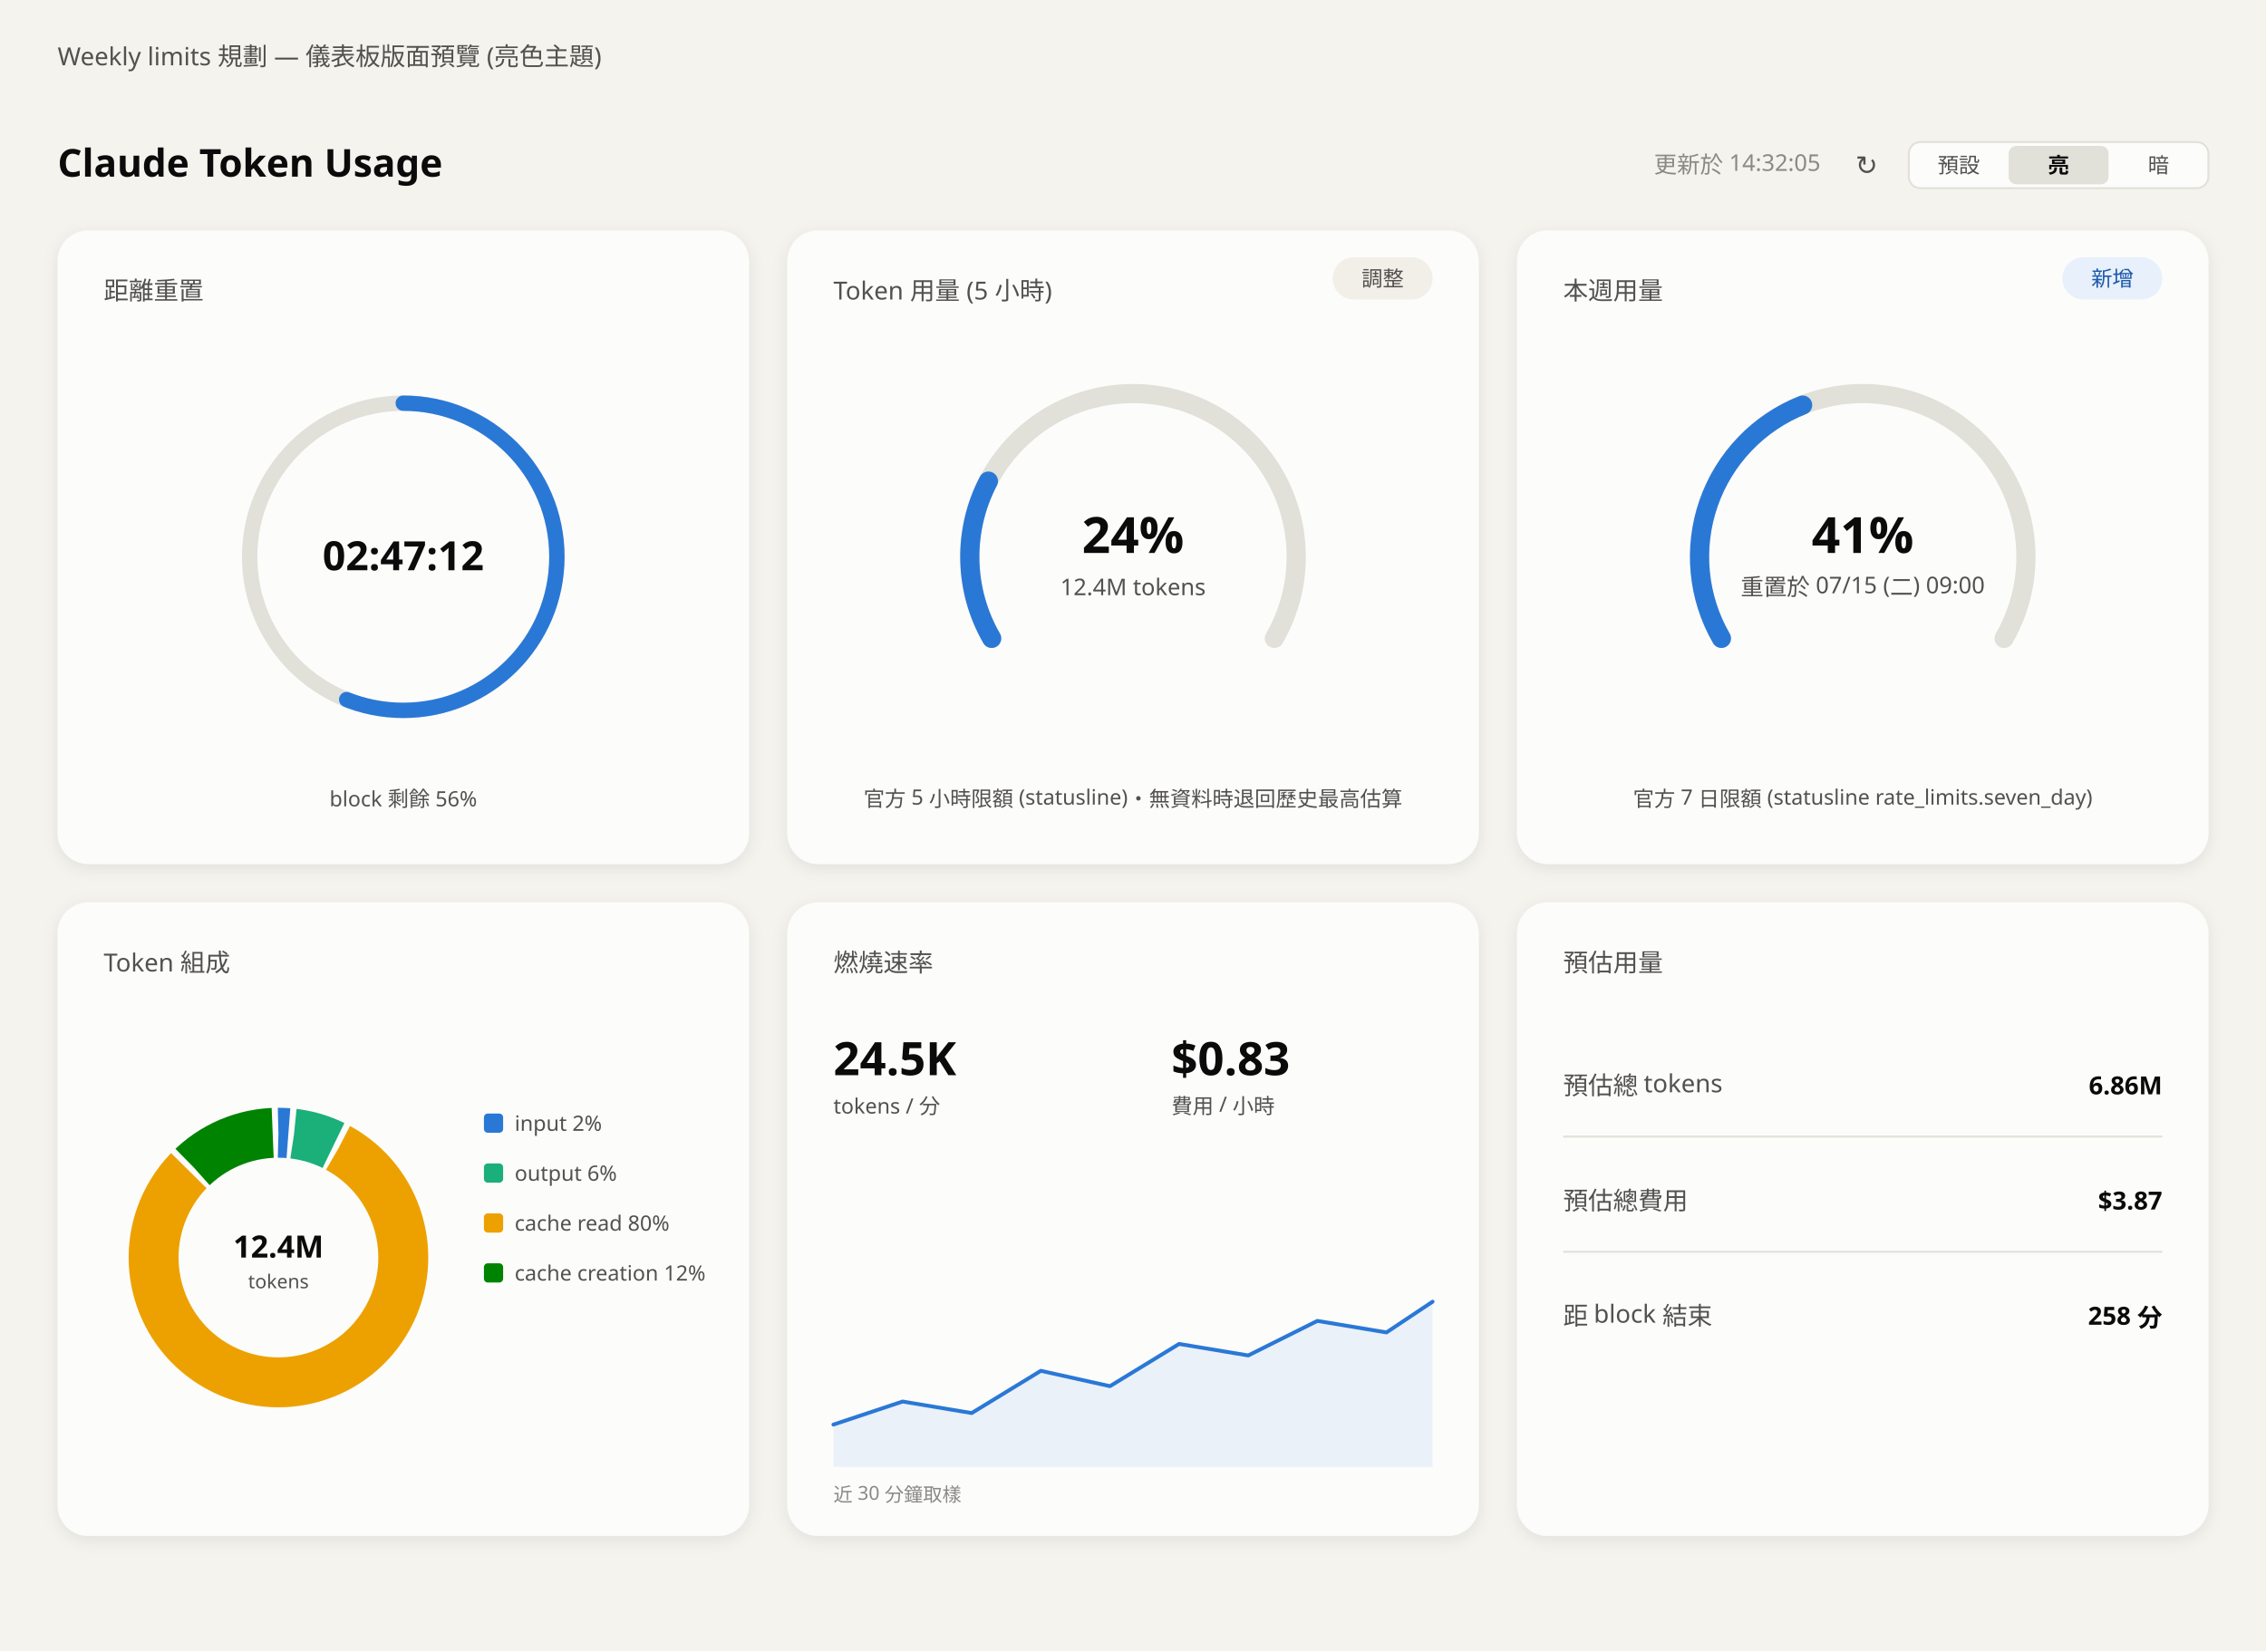
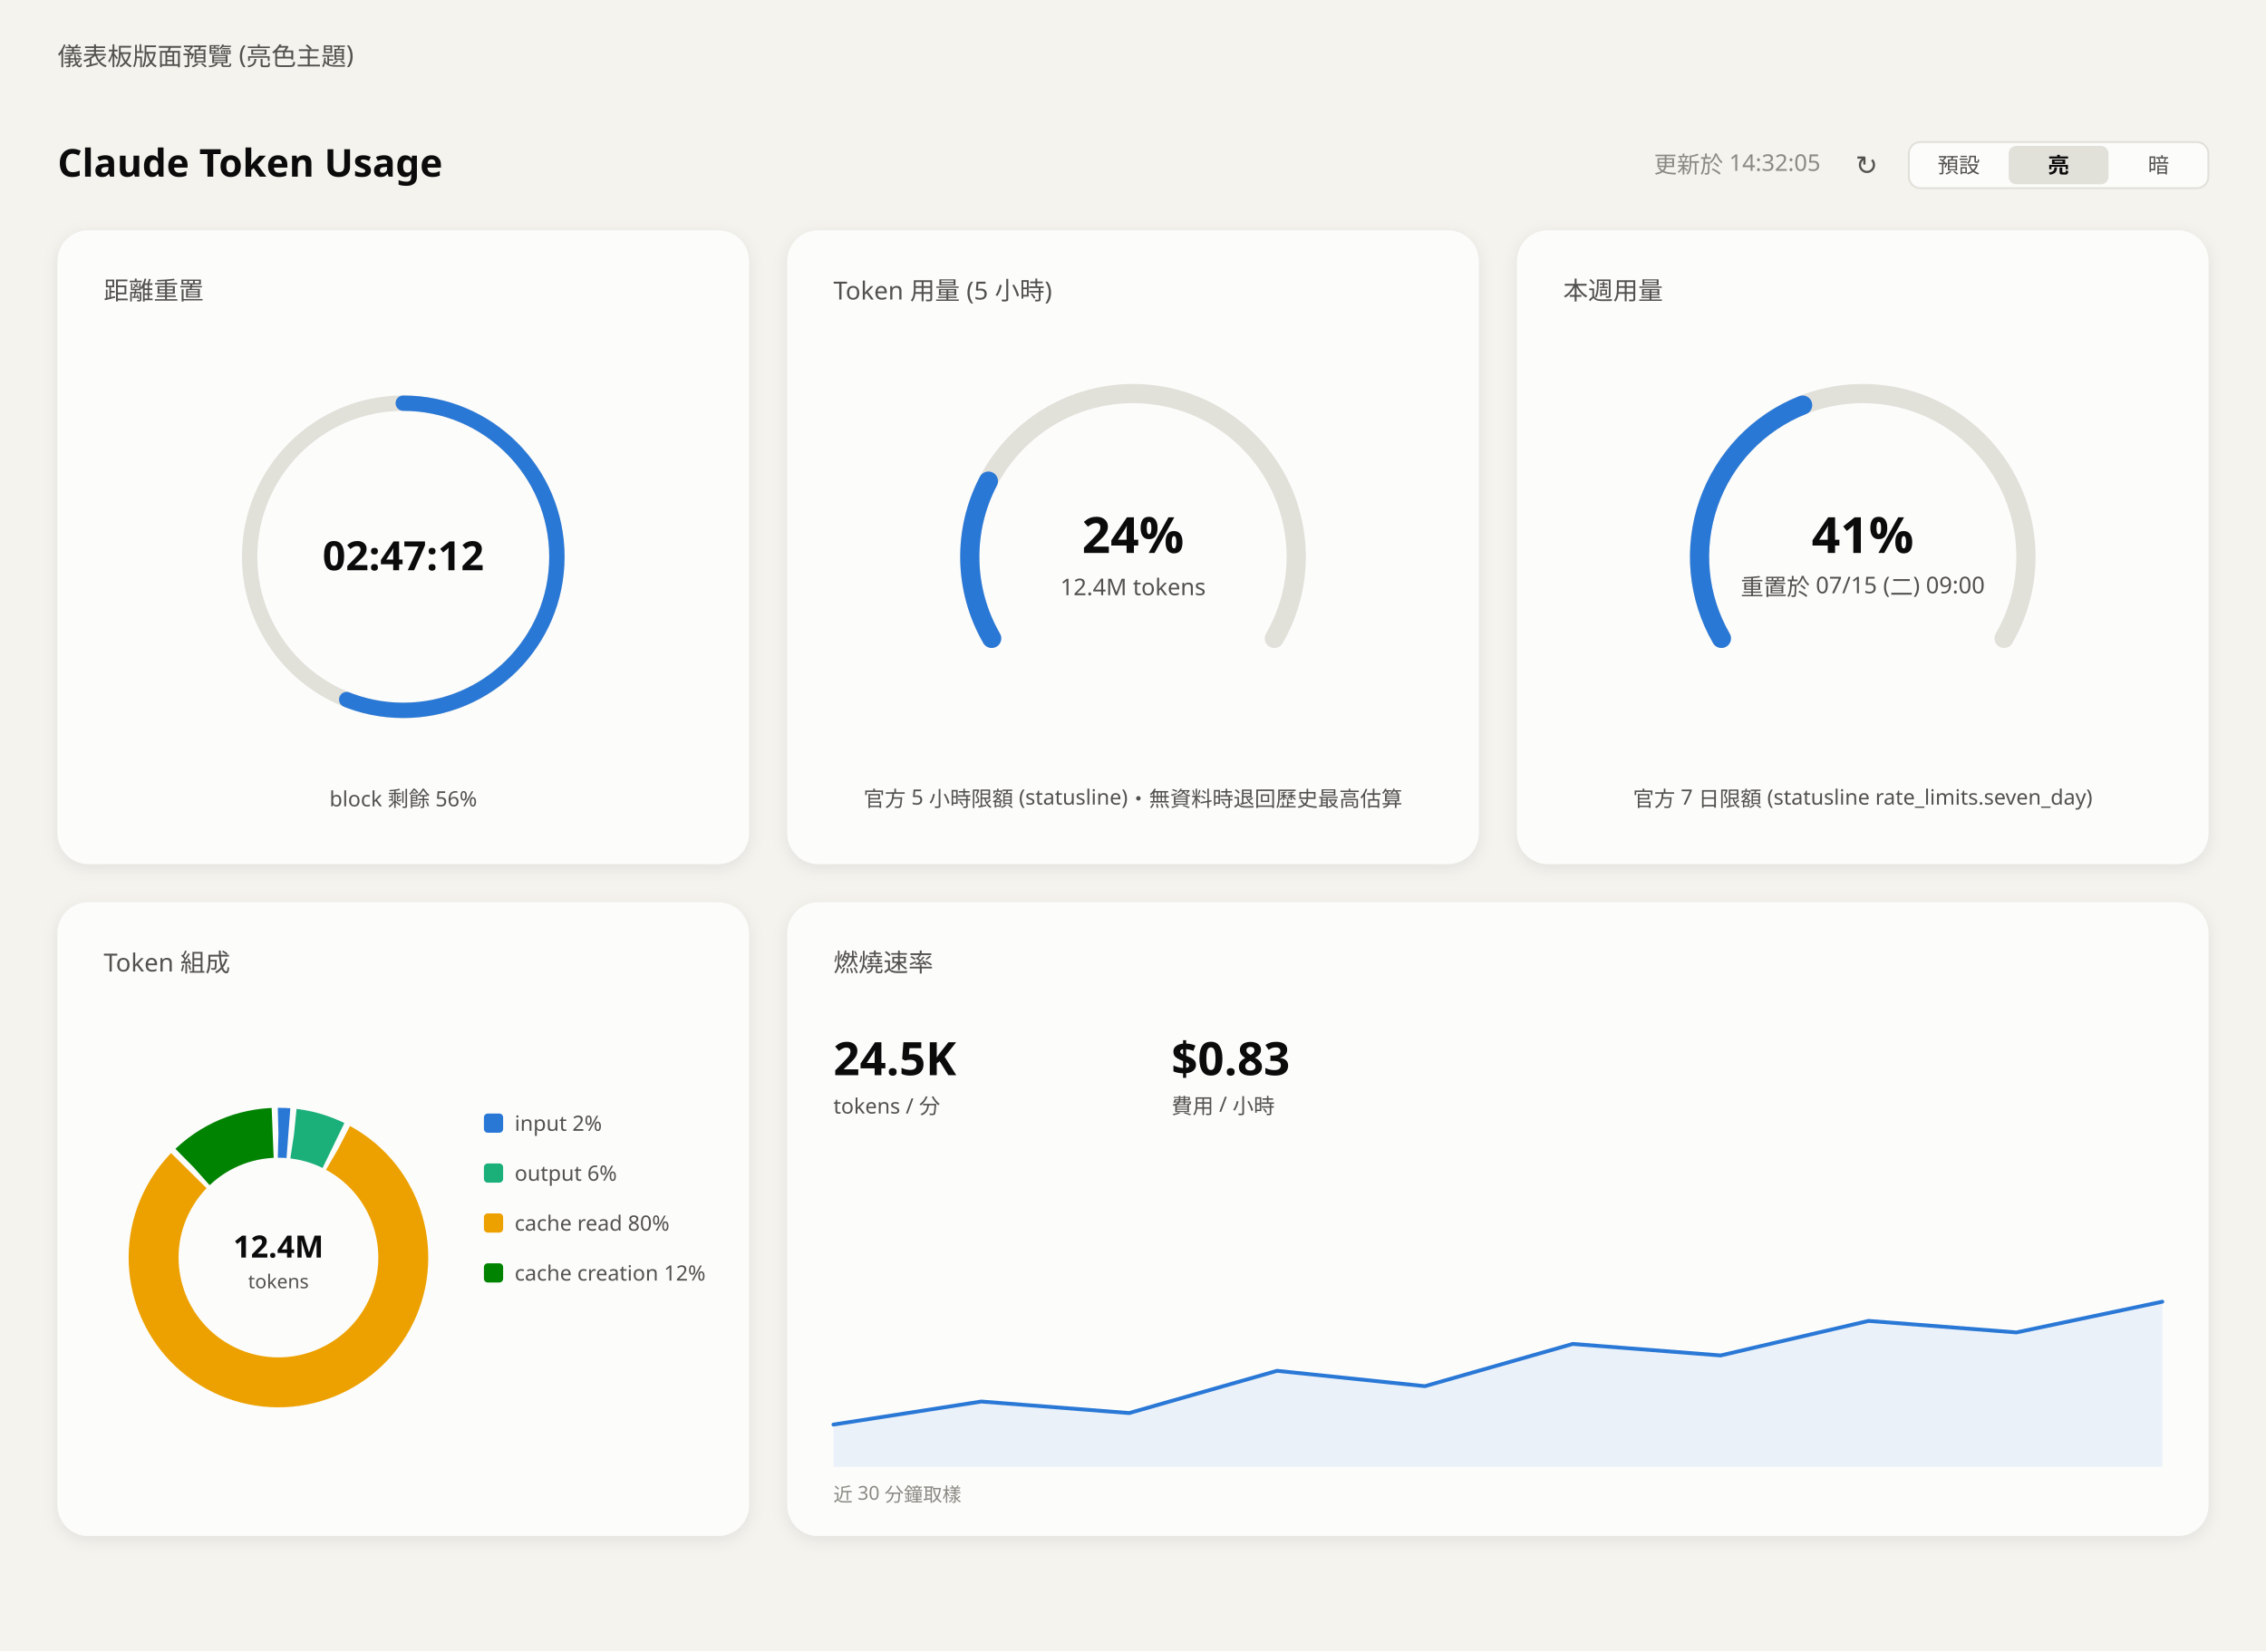
<svg xmlns="http://www.w3.org/2000/svg" width="1180" height="860" viewBox="0 0 1180 860" font-family="'Segoe UI','Noto Sans TC',system-ui,sans-serif">
  <defs>
    <filter id="cardShadow" x="-10%" y="-10%" width="120%" height="130%">
      <feDropShadow dx="0" dy="2" stdDeviation="4" flood-color="#0b0b0b" flood-opacity="0.08" />
    </filter>
  </defs>
  <rect width="1180" height="860" fill="#f4f3ee" />
-   <text x="30" y="34" font-size="13" fill="#52514e">Weekly limits 規劃 — 儀表板版面預覽 (亮色主題)</text>
+   <text x="30" y="34" font-size="13" fill="#52514e">儀表板版面預覽 (亮色主題)</text>
  <text x="30" y="92" font-size="20" font-weight="700" fill="#0b0b0b">Claude Token Usage</text>
  <text x="948" y="90" font-size="12" fill="#8a8983" text-anchor="end">更新於 14:32:05</text>
  <text x="972" y="91" font-size="14" fill="#52514e" text-anchor="middle">↻</text>
  <g>
    <rect x="994" y="74" width="156" height="24" rx="6" fill="#fcfcfb" stroke="#e1e0d9" />
    <rect x="1046" y="76" width="52" height="20" rx="4" fill="#e1e0d9" />
    <text x="1020" y="90" font-size="11" fill="#52514e" text-anchor="middle">預設</text>
    <text x="1072" y="90" font-size="11" font-weight="600" fill="#0b0b0b" text-anchor="middle">亮</text>
    <text x="1124" y="90" font-size="11" fill="#52514e" text-anchor="middle">暗</text>
  </g>
  <g>
    <rect x="30" y="120" width="360" height="330" rx="16" fill="#fcfcfb" filter="url(#cardShadow)" />
    <text x="54" y="156" font-size="13" font-weight="500" fill="#52514e">距離重置</text>
    <circle cx="210" cy="290" r="80" fill="none" stroke="#e1e0d9" stroke-width="8" />
    <circle cx="210" cy="290" r="80" fill="none" stroke="#2a78d6" stroke-width="8" stroke-linecap="round" stroke-dasharray="281.5 502.7" transform="rotate(-90 210 290)" />
    <text x="210" y="297" font-size="21" font-weight="600" fill="#0b0b0b" text-anchor="middle" style="font-variant-numeric: tabular-nums">02:47:12</text>
    <text x="210" y="420" font-size="11" fill="#52514e" text-anchor="middle">block 剩餘 56%</text>
  </g>
  <g>
    <rect x="410" y="120" width="360" height="330" rx="16" fill="#fcfcfb" filter="url(#cardShadow)" />
    <text x="434" y="156" font-size="13" font-weight="500" fill="#52514e">Token 用量 (5 小時)</text>
-     <rect x="694" y="134" width="52" height="22" rx="11" fill="#f1efe8" />
-     <text x="720" y="149" font-size="11" fill="#52514e" text-anchor="middle">調整</text>
    <path d="M 516.4 332.5 A 85 85 0 1 1 663.6 332.5" fill="none" stroke="#e1e0d9" stroke-width="10" stroke-linecap="round" />
    <path d="M 516.4 332.5 A 85 85 0 0 1 514.7 250.6" fill="none" stroke="#2a78d6" stroke-width="10" stroke-linecap="round" />
    <text x="590" y="288" font-size="26" font-weight="600" fill="#0b0b0b" text-anchor="middle">24%</text>
    <text x="590" y="310" font-size="12" fill="#52514e" text-anchor="middle">12.4M tokens</text>
    <text x="590" y="420" font-size="11" fill="#52514e" text-anchor="middle">官方 5 小時限額 (statusline)・無資料時退回歷史最高估算</text>
  </g>
  <g>
    <rect x="790" y="120" width="360" height="330" rx="16" fill="#fcfcfb" filter="url(#cardShadow)" />
    <text x="814" y="156" font-size="13" font-weight="500" fill="#52514e">本週用量</text>
-     <rect x="1074" y="134" width="52" height="22" rx="11" fill="#e7f0fb" />
-     <text x="1100" y="149" font-size="11" fill="#1d5aa8" text-anchor="middle">新增</text>
    <path d="M 896.4 332.5 A 85 85 0 1 1 1043.6 332.5" fill="none" stroke="#e1e0d9" stroke-width="10" stroke-linecap="round" />
    <path d="M 896.4 332.5 A 85 85 0 0 1 938.7 211.0" fill="none" stroke="#2a78d6" stroke-width="10" stroke-linecap="round" />
    <text x="970" y="288" font-size="26" font-weight="600" fill="#0b0b0b" text-anchor="middle">41%</text>
    <text x="970" y="310" font-size="12" fill="#52514e" text-anchor="middle">重置於 07/15 (二) 09:00</text>
    <text x="970" y="420" font-size="11" fill="#52514e" text-anchor="middle">官方 7 日限額 (statusline rate_limits.seven_day)</text>
  </g>
  <g>
    <rect x="30" y="470" width="360" height="330" rx="16" fill="#fcfcfb" filter="url(#cardShadow)" />
    <text x="54" y="506" font-size="13" font-weight="500" fill="#52514e">Token 組成</text>
    <g transform="translate(145 655)">
      <circle r="65" fill="none" stroke="#2a78d6" stroke-width="26" stroke-dasharray="5.2 403.2" transform="rotate(-90)" />
      <circle r="65" fill="none" stroke="#1baf7a" stroke-width="26" stroke-dasharray="21.5 386.9" transform="rotate(-82.8)" />
      <circle r="65" fill="none" stroke="#eda100" stroke-width="26" stroke-dasharray="323.7 84.7" transform="rotate(-61.2)" />
      <circle r="65" fill="none" stroke="#008300" stroke-width="26" stroke-dasharray="46 362.4" transform="rotate(226.8)" />
      <text y="0" font-size="16" font-weight="600" fill="#0b0b0b" text-anchor="middle">12.4M</text>
      <text y="16" font-size="10" fill="#52514e" text-anchor="middle">tokens</text>
    </g>
    <g font-size="11" fill="#52514e">
      <rect x="252" y="580" width="10" height="10" rx="2" fill="#2a78d6" />
      <text x="268" y="589">input 2%</text>
      <rect x="252" y="606" width="10" height="10" rx="2" fill="#1baf7a" />
      <text x="268" y="615">output 6%</text>
      <rect x="252" y="632" width="10" height="10" rx="2" fill="#eda100" />
      <text x="268" y="641">cache read 80%</text>
      <rect x="252" y="658" width="10" height="10" rx="2" fill="#008300" />
      <text x="268" y="667">cache creation 12%</text>
    </g>
  </g>
  <g>
-     <rect x="410" y="470" width="360" height="330" rx="16" fill="#fcfcfb" filter="url(#cardShadow)" />
+     <rect x="410" y="470" width="740" height="330" rx="16" fill="#fcfcfb" filter="url(#cardShadow)" />
    <text x="434" y="506" font-size="13" font-weight="500" fill="#52514e">燃燒速率</text>
    <text x="434" y="560" font-size="24" font-weight="600" fill="#0b0b0b">24.5K</text>
    <text x="434" y="580" font-size="11" fill="#52514e">tokens / 分</text>
    <text x="610" y="560" font-size="24" font-weight="600" fill="#0b0b0b">$0.83</text>
    <text x="610" y="580" font-size="11" fill="#52514e">費用 / 小時</text>
-     <polyline points="434,742 470,730 506,736 542,714 578,722 614,700 650,706 686,688 722,694 746,678" fill="none" stroke="#2a78d6" stroke-width="2" stroke-linecap="round" stroke-linejoin="round" />
-     <path d="M434,742 L470,730 L506,736 L542,714 L578,722 L614,700 L650,706 L686,688 L722,694 L746,678 L746,764 L434,764 Z" fill="#2a78d6" fill-opacity="0.08" stroke="none" />
+     <polyline points="434,742 511,730 588,736 665,714 742,722 819,700 896,706 973,688 1050,694 1126,678" fill="none" stroke="#2a78d6" stroke-width="2" stroke-linecap="round" stroke-linejoin="round" />
+     <path d="M434,742 L511,730 L588,736 L665,714 L742,722 L819,700 L896,706 L973,688 L1050,694 L1126,678 L1126,764 L434,764 Z" fill="#2a78d6" fill-opacity="0.08" stroke="none" />
    <text x="434" y="782" font-size="10" fill="#8a8983">近 30 分鐘取樣</text>
  </g>
-   <g>
-     <rect x="790" y="470" width="360" height="330" rx="16" fill="#fcfcfb" filter="url(#cardShadow)" />
-     <text x="814" y="506" font-size="13" font-weight="500" fill="#52514e">預估用量</text>
-     <g font-size="13">
-       <text x="814" y="570" fill="#52514e">預估總 tokens</text>
-       <text x="1126" y="570" fill="#0b0b0b" font-weight="600" text-anchor="end">6.86M</text>
-       <line x1="814" y1="592" x2="1126" y2="592" stroke="#e1e0d9" />
-       <text x="814" y="630" fill="#52514e">預估總費用</text>
-       <text x="1126" y="630" fill="#0b0b0b" font-weight="600" text-anchor="end">$3.87</text>
-       <line x1="814" y1="652" x2="1126" y2="652" stroke="#e1e0d9" />
-       <text x="814" y="690" fill="#52514e">距 block 結束</text>
-       <text x="1126" y="690" fill="#0b0b0b" font-weight="600" text-anchor="end">258 分</text>
-     </g>
-   </g>
</svg>
